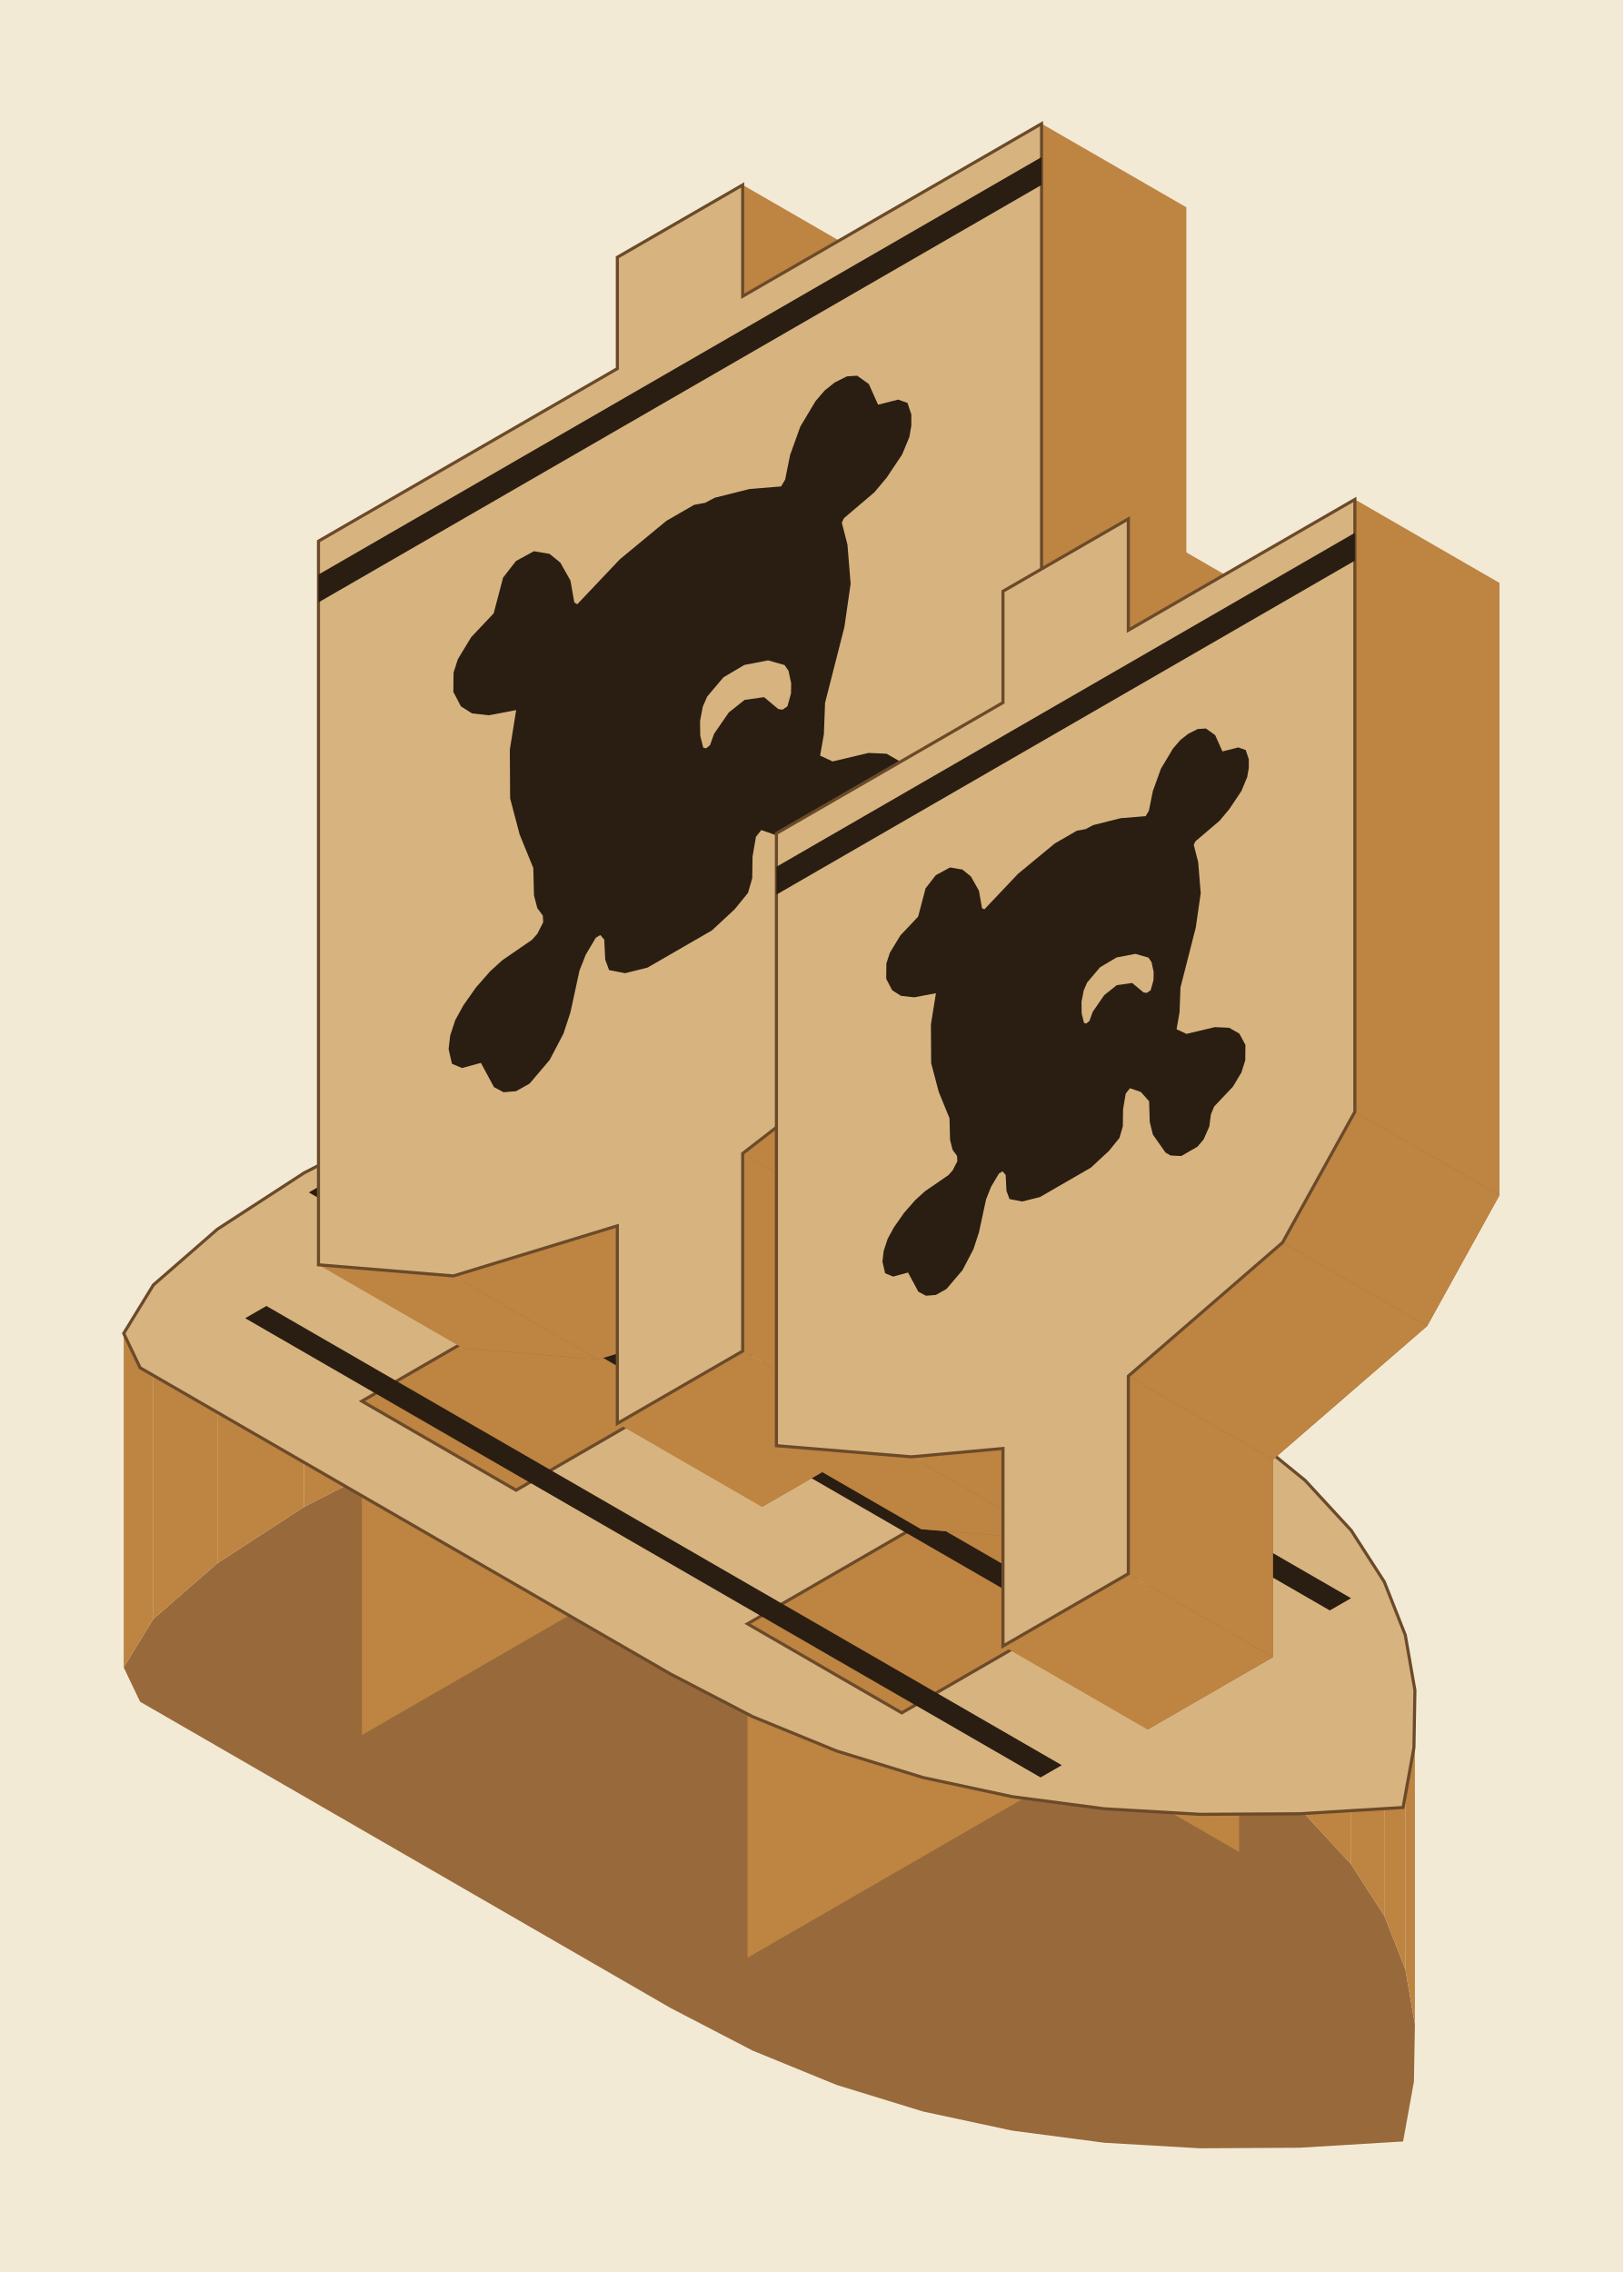
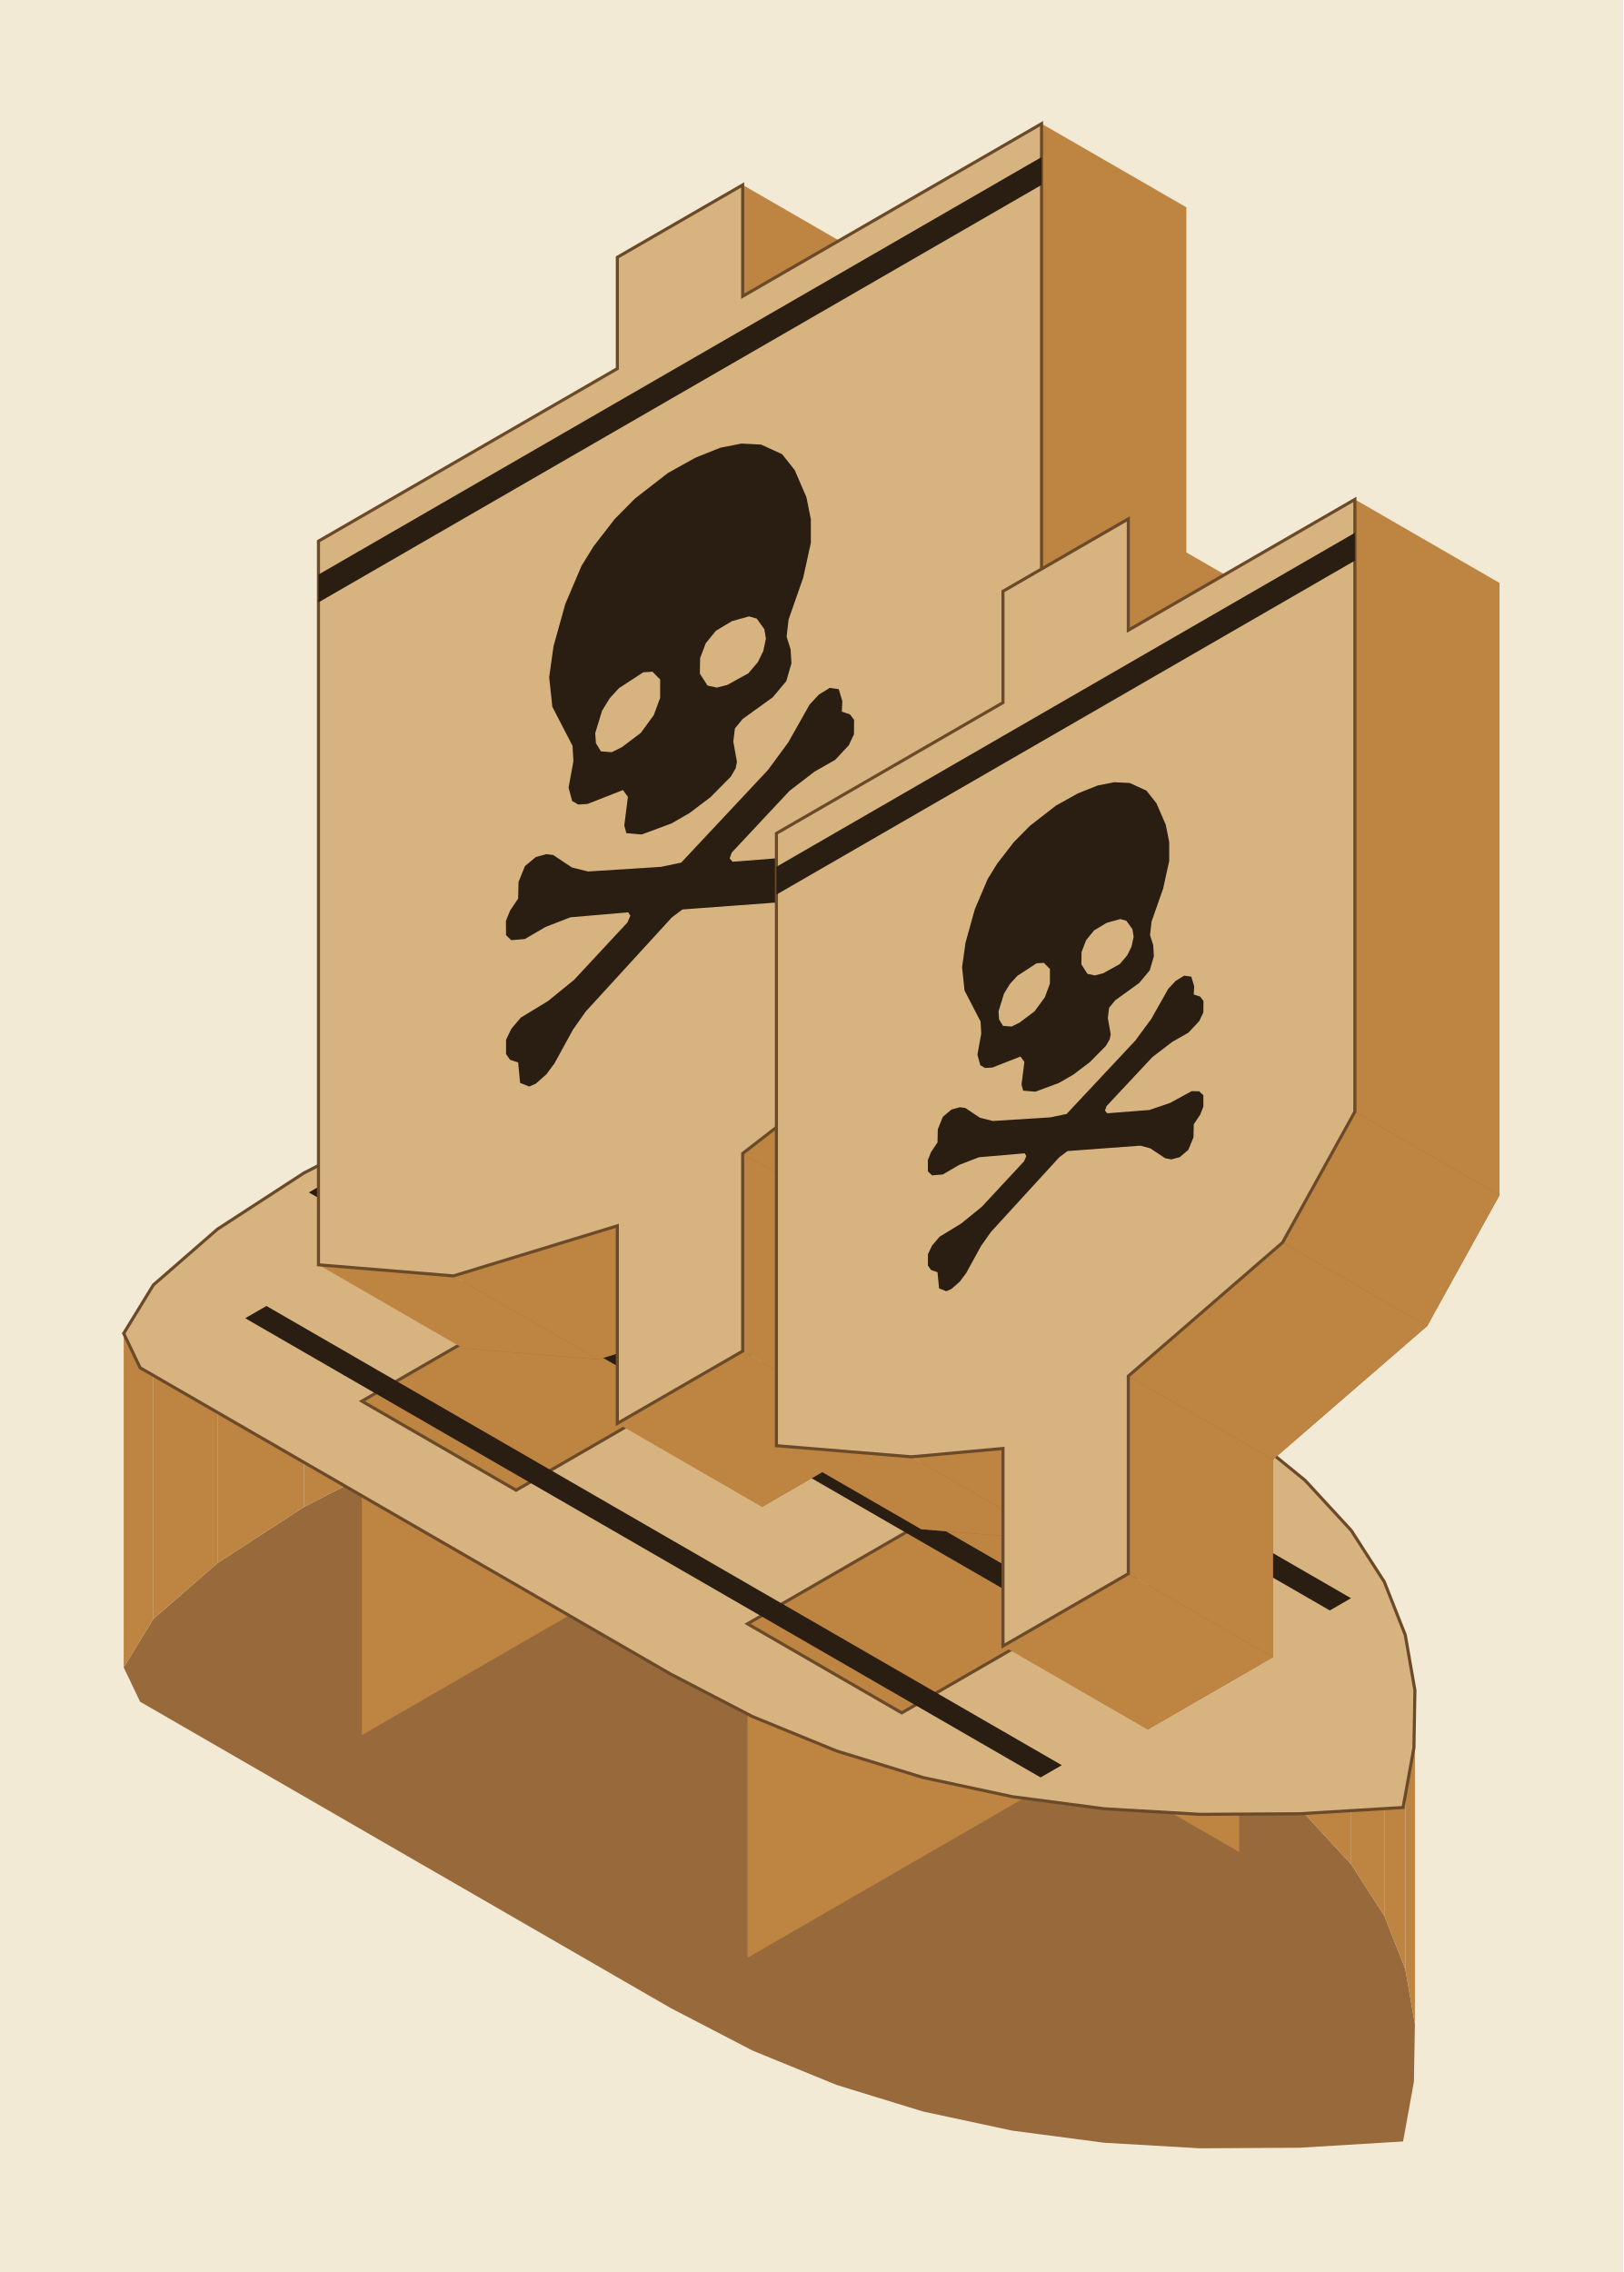
<svg xmlns="http://www.w3.org/2000/svg" width="262.452" height="367.355" viewBox="0 0 262.452 367.355">
  <rect width="262.452" height="367.355" fill="#f3ead6" />
  <path d="M103.715 228.35L189.451 277.85L201.404 285.521L211.037 293.372L218.47 301.438L223.824 309.755L227.22 318.359L228.778 327.285L228.619 336.57L226.864 346.25L210.098 347.264L194.016 347.355L178.555 346.456L163.653 344.495L149.247 341.404L135.277 337.112L121.679 331.551L108.391 324.65L22.655 275.15L20 269.595L24.798 261.763L35.15 252.748L49.155 243.65L64.914 235.564L80.527 229.588L94.094 226.817L103.715 228.35Z" fill="hsl(30,45%,41%)" />
  <path d="M103.715 174.35L189.451 223.85L189.451 277.85L103.715 228.35Z" fill="hsl(32,48%,50%)" />
  <path d="M189.451 223.85L201.404 231.521L201.404 285.521L189.451 277.85Z" fill="hsl(32,48%,50%)" />
  <path d="M201.404 231.521L211.037 239.372L211.037 293.372L201.404 285.521Z" fill="hsl(32,48%,50%)" />
  <path d="M211.037 239.372L218.47 247.438L218.47 301.438L211.037 293.372Z" fill="hsl(32,48%,50%)" />
  <path d="M218.47 247.438L223.824 255.755L223.824 309.755L218.47 301.438Z" fill="hsl(32,48%,50%)" />
  <path d="M223.824 255.755L227.22 264.359L227.22 318.359L223.824 309.755Z" fill="hsl(32,48%,50%)" />
  <path d="M227.22 264.359L228.778 273.285L228.778 327.285L227.22 318.359Z" fill="hsl(32,48%,50%)" />
  <path d="M20 215.595L24.798 207.763L24.798 261.763L20 269.595Z" fill="hsl(32,48%,50%)" />
  <path d="M24.798 207.763L35.15 198.748L35.15 252.748L24.798 261.763Z" fill="hsl(32,48%,50%)" />
  <path d="M35.15 198.748L49.155 189.65L49.155 243.65L35.15 252.748Z" fill="hsl(32,48%,50%)" />
  <path d="M49.155 189.65L64.914 181.564L64.914 235.564L49.155 243.65Z" fill="hsl(32,48%,50%)" />
  <path d="M64.914 181.564L80.527 175.588L80.527 229.588L64.914 235.564Z" fill="hsl(32,48%,50%)" />
  <path d="M80.527 175.588L94.094 172.817L94.094 226.817L80.527 229.588Z" fill="hsl(32,48%,50%)" />
  <path d="M94.094 172.817L103.715 174.35L103.715 228.35L94.094 226.817Z" fill="hsl(32,48%,50%)" />
  <path d="M113.068 195.05L138.009 209.45L138.009 263.45L113.068 249.05Z" fill="hsl(32,48%,50%)" />
  <path d="M58.508 226.55L113.068 195.05L113.068 249.05L58.508 280.55Z" fill="hsl(32,48%,50%)" />
  <path d="M175.422 231.05L200.363 245.45L200.363 299.45L175.422 285.05Z" fill="hsl(32,48%,50%)" />
  <path d="M120.862 262.55L175.422 231.05L175.422 285.05L120.862 316.55Z" fill="hsl(32,48%,50%)" />
  <path d="M103.715 174.35L189.451 223.85L201.404 231.521L211.037 239.372L218.47 247.438L223.824 255.755L227.22 264.359L228.778 273.285L228.619 282.57L226.864 292.25L210.098 293.264L194.016 293.355L178.555 292.456L163.653 290.495L149.247 287.404L135.277 283.112L121.679 277.551L108.391 270.65L22.655 221.15L20 215.595L24.798 207.763L35.15 198.748L49.155 189.65L64.914 181.564L80.527 175.588L94.094 172.817L103.715 174.35ZM113.068 195.05L138.009 209.45L83.45 240.95L58.508 226.55ZM175.422 231.05L200.363 245.45L145.804 276.95L120.862 262.55Z" fill="hsl(36,52%,67%)" fill-rule="evenodd" stroke="#6b4a2a" stroke-width="0.5" />
  <path d="M89.841 184.16L218.446 258.41L215.016 260.39L86.412 186.14Z" fill="#2a1d12" fill-rule="nonzero" />
  <path d="M66.458 197.66L195.063 271.91L191.634 273.89L63.029 199.64Z" fill="#2a1d12" fill-rule="nonzero" />
  <path d="M43.076 211.16L171.681 285.41L168.251 287.39L39.646 213.14Z" fill="#2a1d12" fill-rule="nonzero" />
  <path d="M54.611 190.1L67.082 197.3L62.405 200L49.935 192.8Z" fill="#2a1d12" fill-rule="nonzero" />
  <path d="M143.465 43.4L123.2 55.1L123.2 73.1L74.876 101L74.876 218L96.7 219.8L123.2 211.7L123.2 243.65L143.465 231.95L143.465 200L180.098 171.65L191.79 150.5L191.79 33.5L143.465 61.4Z" fill="hsl(30,45%,41%)" />
  <path d="M51.494 204.5L73.317 206.3L96.7 219.8L74.876 218Z" fill="hsl(32,48%,50%)" />
  <path d="M73.317 206.3L99.818 198.2L123.2 211.7L96.7 219.8Z" fill="hsl(32,48%,50%)" />
  <path d="M99.818 230.15L120.083 218.45L143.465 231.95L123.2 243.65Z" fill="hsl(32,48%,50%)" />
  <path d="M120.083 218.45L120.083 186.5L143.465 200L143.465 231.95Z" fill="hsl(32,48%,50%)" />
  <path d="M120.083 186.5L156.716 158.15L180.098 171.65L143.465 200Z" fill="hsl(32,48%,50%)" />
  <path d="M156.716 158.15L168.407 137L191.79 150.5L180.098 171.65Z" fill="hsl(32,48%,50%)" />
  <path d="M168.407 137L168.407 20L191.79 33.5L191.79 150.5Z" fill="hsl(32,48%,50%)" />
  <path d="M120.083 47.9L120.083 29.9L143.465 43.4L143.465 61.4Z" fill="hsl(32,48%,50%)" />
  <path d="M120.083 29.9L99.818 41.6L99.818 59.6L51.494 87.5L51.494 204.5L73.317 206.3L99.818 198.2L99.818 230.15L120.083 218.45L120.083 186.5L156.716 158.15L168.407 137L168.407 20L120.083 47.9Z" fill="hsl(36,52%,67%)" fill-rule="evenodd" stroke="#6b4a2a" stroke-width="0.5" />
  <path d="M168.407 25.4L51.494 92.9L51.494 97.4L168.407 29.9Z" fill="#2a1d12" fill-rule="nonzero" />
-   <path d="M86.326 89.129L83.427 90.71L81.345 93.392L79.823 99.173L76.203 103.001L74.04 106.562L73.335 108.745L73.303 111.871L74.521 114.201L76.315 115.348L79.022 115.653L83.459 114.812L82.434 121.211L82.482 129.082L84.02 134.927L86.23 140.346L86.342 144.776L86.871 146.82L87.768 148.041L87.832 149.114L86.887 150.973L86.022 151.953L81.2 155.273L79.214 157.086L76.956 159.666L74.921 162.561L73.608 164.947L72.791 167.435L72.534 169.617L73.079 172.003L74.713 172.688L77.756 171.855L79.871 175.777L81.425 176.6L83.443 176.433L85.622 175.212L88.889 171.365L91.116 167.102L92.237 163.68L93.695 156.938L94.704 154.376L96.338 151.62L97.059 151.185L97.7 151.925L97.86 155.162L98.485 156.855L101.08 157.354L104.7 156.448L115.112 150.436L118.796 147.014L120.943 144.369L121.631 141.992L121.679 138.506L122.224 135.306L123.089 134.215L125.316 134.982L126.998 136.878L127.126 141.095L127.766 143.685L130.345 147.357L131.387 147.958L133.565 148.069L136.865 146.163L138.131 144.674L139.3 142.02L139.604 139.606L140.277 137.96L144.121 133.891L145.851 131.005L146.636 128.499L146.668 125.373L145.435 123.07L143.353 121.868L140.437 121.739L134.622 123.117L132.604 122.173L133.213 118.714L133.405 113.646L136.529 101.392L137.538 94.391L137.025 88.065L136.112 84.505L136.465 83.783L141.382 79.594L143.369 77.226L145.867 73.49L147.037 70.651L147.357 68.801L147.357 67.025L146.733 65.148L145.227 64.612L141.975 65.435L140.485 62.096L138.595 60.746L136.929 60.857L134.975 61.837L133.357 63.123L131.867 64.852L129.4 68.977L127.75 73.573L126.95 77.55L126.293 78.651L121.183 79.067L115.56 80.482L114.023 81.296L112.228 81.629L107.743 84.218L100.231 90.424L93.343 97.693L92.862 97.415L92.237 93.873L90.603 90.969L88.857 89.554ZM120.35 107.515L124.194 106.775L126.853 107.533L127.494 108.458L127.927 110.483L127.895 112.13L127.318 114.201L126.533 114.747L125.844 114.645L123.538 112.721L120.398 113.165L117.835 115.2L115.464 118.64L114.807 120.481L114.167 120.999L113.702 120.879L113.222 118.936L113.19 116.587L113.638 114.257L114.343 112.629L116.97 109.522Z" fill="#2a1d12" fill-rule="nonzero" />
+   <path d="M112.418 74.016L107.992 76.481L102.644 80.631L99.373 83.945L95.984 88.321L94.026 91.488L91.401 97.662L89.501 104.482L88.796 109.503L89.305 114.275L92.576 120.597L92.713 123.074L91.93 127.371L92.517 129.52L93.497 130.085L94.985 129.995L100.725 127.744L101.528 128.841L100.94 133.478L101.273 134.71L103.761 134.925L108.579 133.138L111.517 131.442L114.906 128.875L118.177 125.562L118.961 124.204L119.156 123.187L118.569 119.907L118.823 117.792L120.077 116.254L124.954 112.737L127.129 110.147L127.971 107.241L127.834 104.991L127.187 102.944L127.501 100.184L129.871 93.41L131.105 87.79L131.105 83.945L130.4 80.416L128.5 76.017L126.463 73.439L123.054 71.878L119.881 71.72L116.493 72.387ZM118.314 100.444L121.115 99.664L122.349 100.015L123.583 101.722L123.838 103.272L123.407 105.285L122.545 107.049L120.998 108.87L117.589 110.747L115.905 111.177L114.397 110.849L113.163 108.915L113.202 106.404L114.122 103.995L115.748 101.994ZM104.015 108.7L105.504 108.609L106.738 109.865L106.738 112.85L105.7 115.644L103.604 118.505L100.548 120.812L98.903 121.626L97.16 121.479L96.356 120.156L96.239 118.55L97.355 114.897L98.589 112.896L100.078 111.267ZM134.161 111.222L132.417 112.296L130.909 113.913L127.442 120.054L124.171 124.498L110.146 139.471L106.875 140.161L95.083 140.908L92.459 140.252L89.442 138.239L88.345 138.103L86.641 138.567L84.878 140.037L83.84 142.604L83.781 145.284L82.469 147.241L81.803 148.892L81.822 151.21L82.665 152.013L84.859 151.832L88.208 149.876L92.243 148.315L101.586 147.512L101.919 148.066L101.449 149.152L92.831 158.425L88.6 161.863L84.212 164.532L82.665 166.353L81.822 168.128L81.822 170.435L82.469 171.351L83.781 171.792L84.095 175.095L85.583 175.683L86.641 175.208L88.345 173.704L89.638 171.962L92.654 166.466L94.692 163.571L108.638 148.326L110.342 147.048L125.209 145.951L127.246 146.494L130.263 148.507L131.555 148.756L133.26 148.292L135.003 146.811L136.061 144.255L136.119 141.575L137.432 139.618L138.078 137.956L138.078 135.649L137.236 134.846L135.688 134.812L131.301 137.21L127.07 138.657L118.451 139.336L117.981 138.793L118.314 137.854L127.657 127.869L131.692 124.77L135.042 122.859L137.236 120.506L138.078 118.731L138.098 116.39L137.432 115.508L136.119 115.067L136.198 113.348L135.61 111.425Z" fill="#2a1d12" fill-rule="nonzero" />
  <path d="M205.819 97.4L185.554 109.1L185.554 127.1L148.921 148.25L148.921 247.25L170.745 249.05L185.554 247.7L185.554 279.65L205.819 267.95L205.819 236L230.761 214.4L242.452 193.25L242.452 94.25L205.819 115.4Z" fill="hsl(30,45%,41%)" />
  <path d="M125.539 233.75L147.363 235.55L170.745 249.05L148.921 247.25Z" fill="hsl(32,48%,50%)" />
  <path d="M147.363 235.55L162.172 234.2L185.554 247.7L170.745 249.05Z" fill="hsl(32,48%,50%)" />
  <path d="M162.172 266.15L182.437 254.45L205.819 267.95L185.554 279.65Z" fill="hsl(32,48%,50%)" />
  <path d="M182.437 254.45L182.437 222.5L205.819 236L205.819 267.95Z" fill="hsl(32,48%,50%)" />
  <path d="M182.437 222.5L207.378 200.9L230.761 214.4L205.819 236Z" fill="hsl(32,48%,50%)" />
  <path d="M207.378 200.9L219.069 179.75L242.452 193.25L230.761 214.4Z" fill="hsl(32,48%,50%)" />
  <path d="M219.069 179.75L219.069 80.75L242.452 94.25L242.452 193.25Z" fill="hsl(32,48%,50%)" />
  <path d="M182.437 101.9L182.437 83.9L205.819 97.4L205.819 115.4Z" fill="hsl(32,48%,50%)" />
  <path d="M182.437 83.9L162.172 95.6L162.172 113.6L125.539 134.75L125.539 233.75L147.363 235.55L162.172 234.2L162.172 266.15L182.437 254.45L182.437 222.5L207.378 200.9L219.069 179.75L219.069 80.75L182.437 101.9Z" fill="hsl(36,52%,67%)" fill-rule="evenodd" stroke="#6b4a2a" stroke-width="0.5" />
  <path d="M219.069 86.15L125.539 140.15L125.539 144.65L219.069 90.65Z" fill="#2a1d12" fill-rule="nonzero" />
-   <path d="M153.602 140.258L151.307 141.51L149.658 143.634L148.453 148.21L145.587 151.241L143.875 154.06L143.317 155.787L143.292 158.262L144.256 160.107L145.676 161.015L147.819 161.257L151.332 160.59L150.52 165.657L150.558 171.888L151.776 176.515L153.526 180.805L153.615 184.312L154.033 185.93L154.743 186.897L154.794 187.746L154.046 189.218L153.361 189.994L149.544 192.622L147.971 194.057L146.183 196.1L144.573 198.392L143.533 200.281L142.886 202.25L142.683 203.978L143.114 205.867L144.408 206.409L146.817 205.75L148.491 208.854L149.721 209.506L151.319 209.374L153.044 208.408L155.631 205.362L157.394 201.987L158.281 199.278L159.435 193.94L160.234 191.912L161.528 189.73L162.098 189.386L162.606 189.972L162.732 192.535L163.227 193.874L165.281 194.27L168.147 193.552L176.39 188.793L179.307 186.084L181.006 183.99L181.552 182.109L181.59 179.348L182.021 176.815L182.706 175.951L184.468 176.559L185.8 178.06L185.901 181.398L186.409 183.448L188.45 186.355L189.275 186.831L190.999 186.919L193.612 185.411L194.613 184.232L195.539 182.131L195.78 180.22L196.313 178.916L199.356 175.695L200.726 173.411L201.347 171.426L201.373 168.952L200.396 167.129L198.748 166.177L196.44 166.074L191.836 167.165L190.238 166.418L190.72 163.68L190.872 159.668L193.345 149.967L194.144 144.424L193.738 139.416L193.016 136.598L193.295 136.026L197.188 132.71L198.76 130.835L200.739 127.878L201.664 125.63L201.918 124.165L201.918 122.76L201.423 121.273L200.231 120.849L197.657 121.5L196.478 118.857L194.981 117.788L193.662 117.876L192.115 118.652L190.834 119.67L189.655 121.039L187.702 124.305L186.396 127.943L185.762 131.092L185.242 131.963L181.197 132.292L176.745 133.413L175.528 134.057L174.108 134.321L170.557 136.371L164.609 141.283L159.156 147.038L158.776 146.819L158.281 144.014L156.988 141.715L155.606 140.595ZM180.537 154.814L183.581 154.228L185.686 154.828L186.193 155.561L186.535 157.164L186.51 158.467L186.054 160.107L185.432 160.539L184.887 160.459L183.061 158.936L180.575 159.287L178.546 160.898L176.669 163.622L176.149 165.079L175.642 165.489L175.274 165.393L174.894 163.856L174.869 161.996L175.224 160.151L175.782 158.863L177.861 156.402Z" fill="#2a1d12" fill-rule="nonzero" />
+   <path d="M174.258 128.294L170.753 130.245L166.52 133.531L163.93 136.154L161.248 139.619L159.697 142.126L157.619 147.014L156.115 152.413L155.557 156.388L155.96 160.166L158.55 165.17L158.658 167.131L158.038 170.533L158.503 172.234L159.278 172.682L160.457 172.61L165 170.829L165.636 171.697L165.171 175.368L165.435 176.344L167.404 176.514L171.219 175.099L173.545 173.756L176.227 171.724L178.817 169.101L179.437 168.026L179.592 167.221L179.127 164.624L179.329 162.95L180.321 161.733L184.182 158.948L185.904 156.898L186.57 154.597L186.462 152.815L185.95 151.195L186.198 149.011L188.075 143.648L189.051 139.198L189.051 136.154L188.493 133.361L186.989 129.878L185.376 127.837L182.678 126.601L180.166 126.476L177.483 127.004ZM178.926 149.216L181.143 148.599L182.12 148.876L183.097 150.228L183.298 151.455L182.957 153.048L182.275 154.445L181.05 155.886L178.352 157.373L177.018 157.713L175.824 157.453L174.847 155.922L174.878 153.935L175.607 152.028L176.894 150.443ZM167.606 155.752L168.784 155.68L169.761 156.674L169.761 159.038L168.939 161.249L167.28 163.514L164.861 165.341L163.558 165.985L162.178 165.869L161.542 164.821L161.449 163.55L162.333 160.658L163.31 159.074L164.489 157.784ZM191.471 157.749L190.09 158.599L188.896 159.879L186.152 164.741L183.562 168.259L172.459 180.113L169.87 180.659L160.534 181.25L158.456 180.731L156.068 179.137L155.2 179.03L153.851 179.397L152.455 180.56L151.633 182.593L151.587 184.715L150.548 186.263L150.021 187.571L150.036 189.406L150.703 190.042L152.44 189.898L155.092 188.349L158.286 187.114L165.683 186.478L165.946 186.917L165.574 187.776L158.751 195.118L155.402 197.84L151.928 199.952L150.703 201.394L150.036 202.799L150.036 204.626L150.548 205.351L151.587 205.7L151.835 208.314L153.014 208.78L153.851 208.404L155.2 207.213L156.224 205.834L158.612 201.483L160.224 199.191L171.265 187.123L172.614 186.111L184.384 185.243L185.997 185.673L188.385 187.266L189.408 187.463L190.757 187.096L192.137 185.923L192.975 183.9L193.021 181.778L194.06 180.229L194.572 178.913L194.572 177.087L193.905 176.451L192.68 176.424L189.207 178.322L185.857 179.468L179.034 180.005L178.662 179.576L178.926 178.833L186.322 170.927L189.517 168.474L192.168 166.961L193.905 165.099L194.572 163.693L194.587 161.84L194.06 161.142L193.021 160.793L193.083 159.432L192.618 157.91Z" fill="#2a1d12" fill-rule="nonzero" />
</svg>
